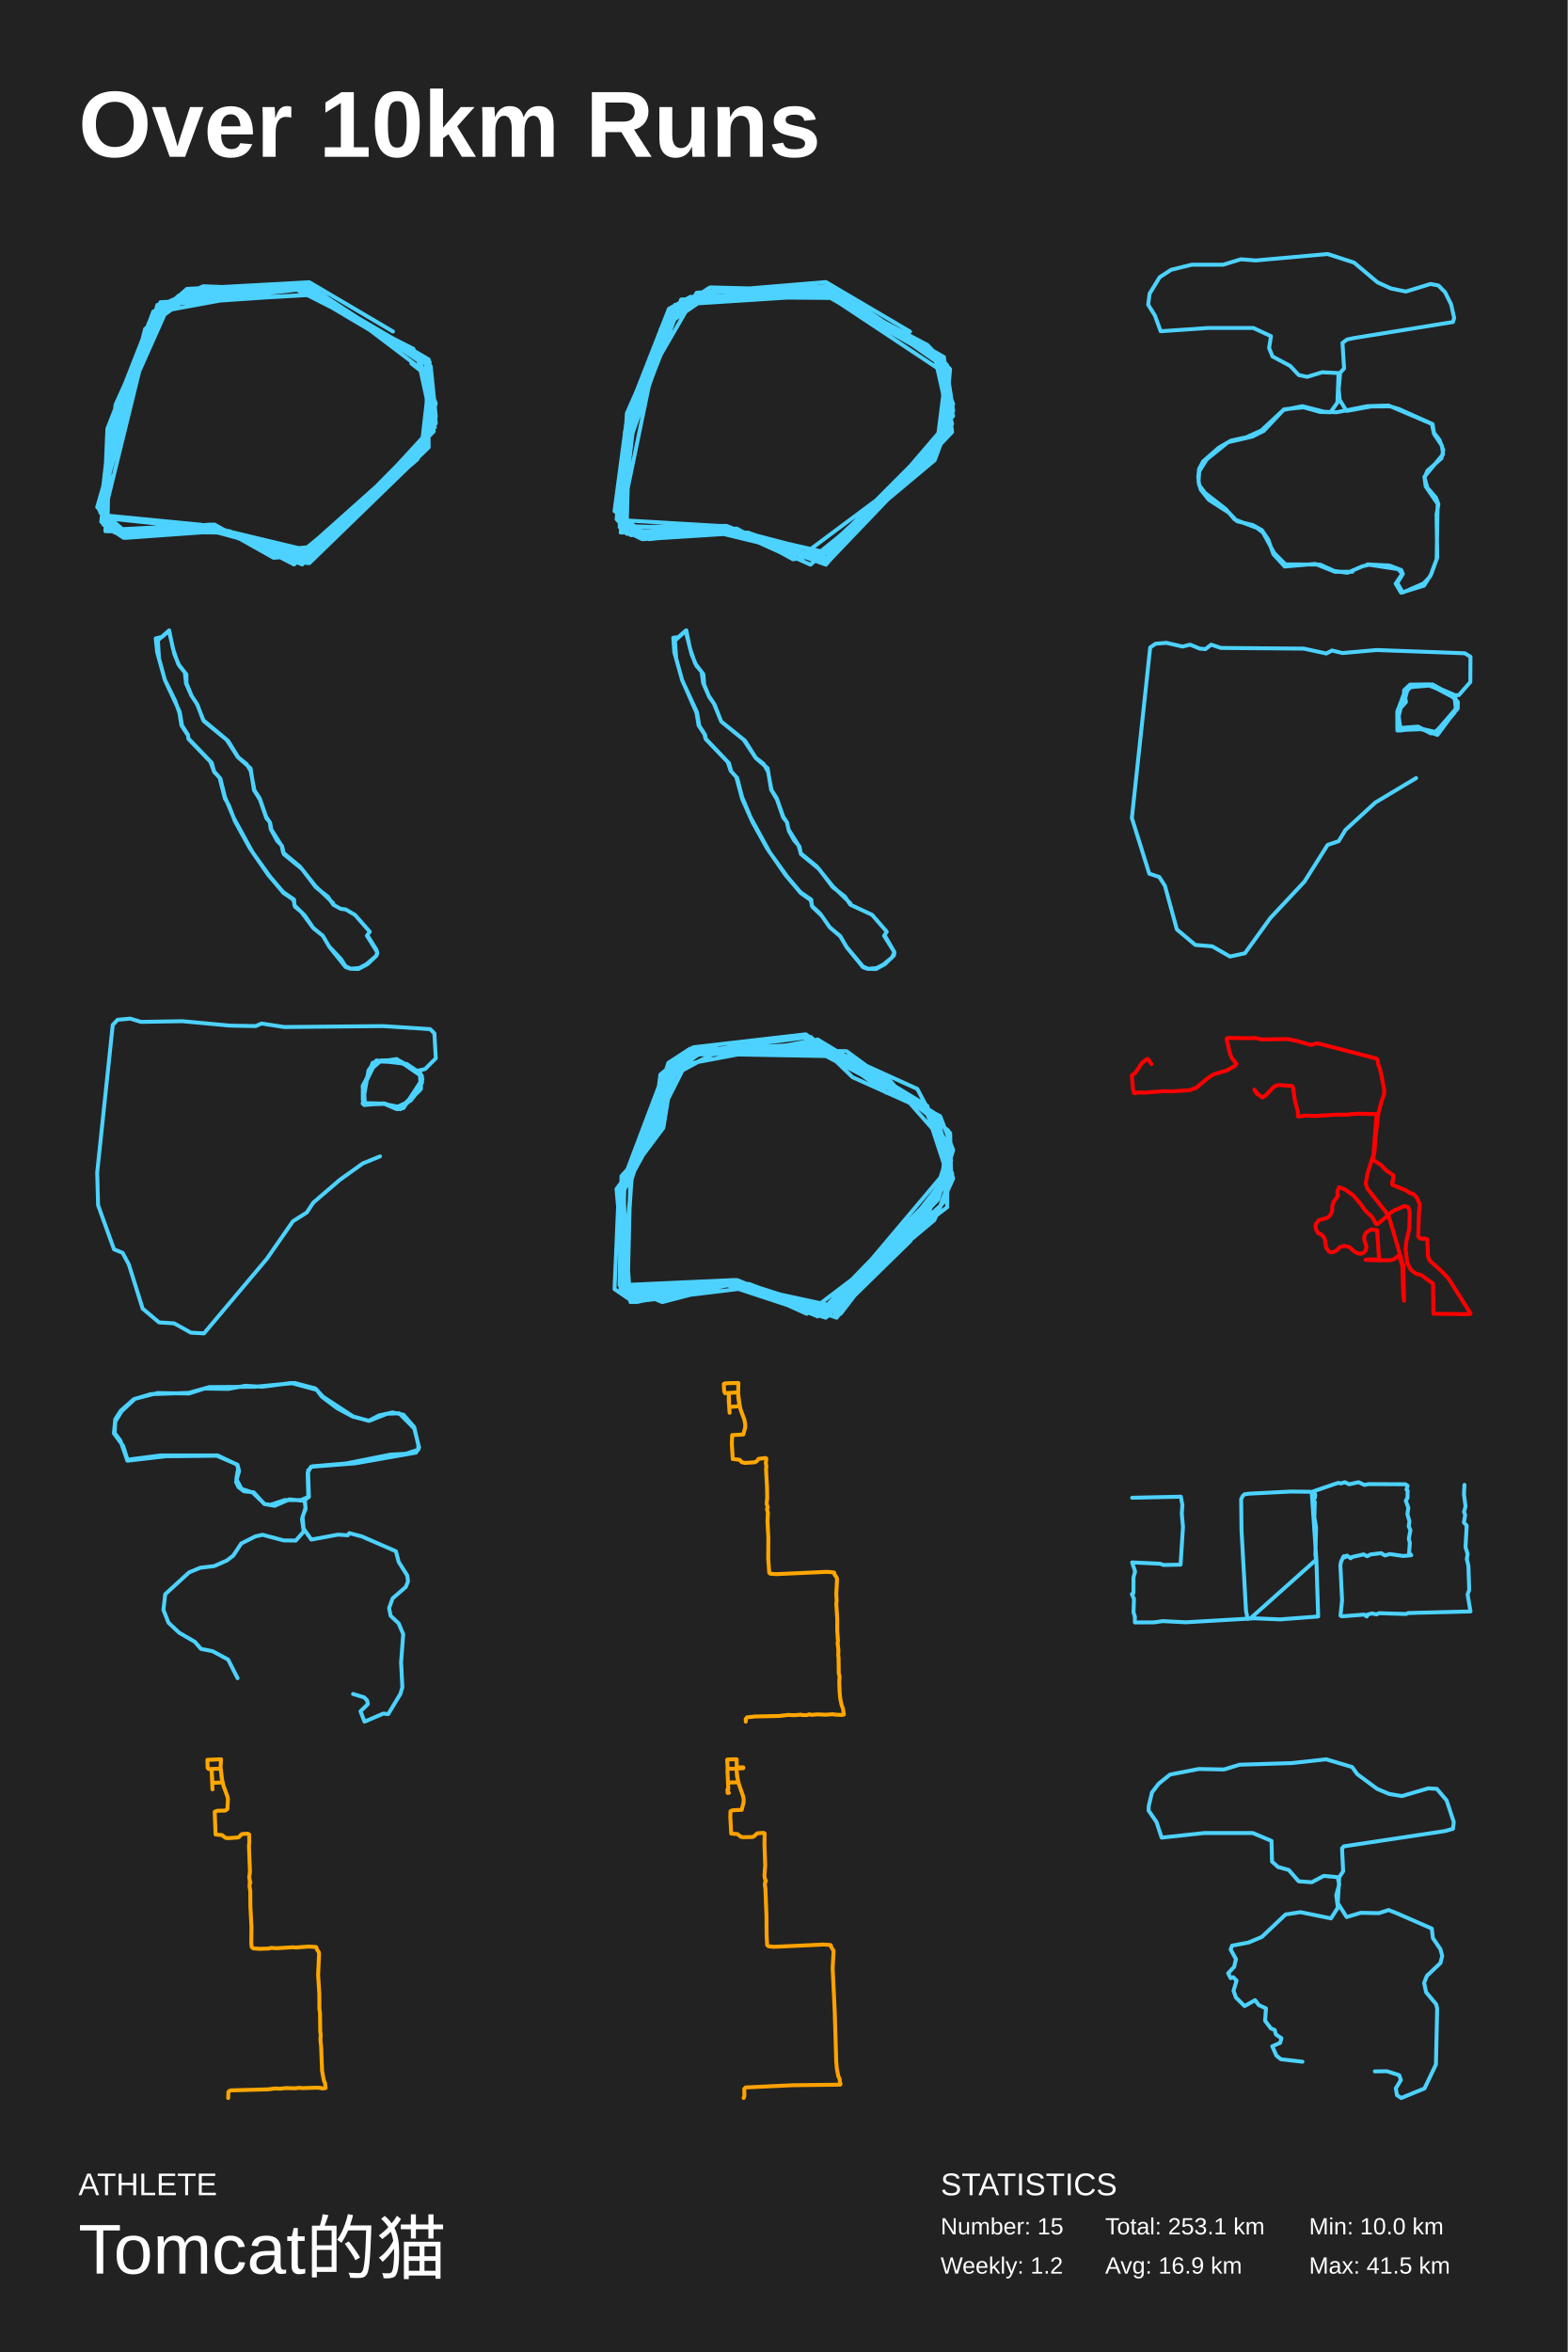
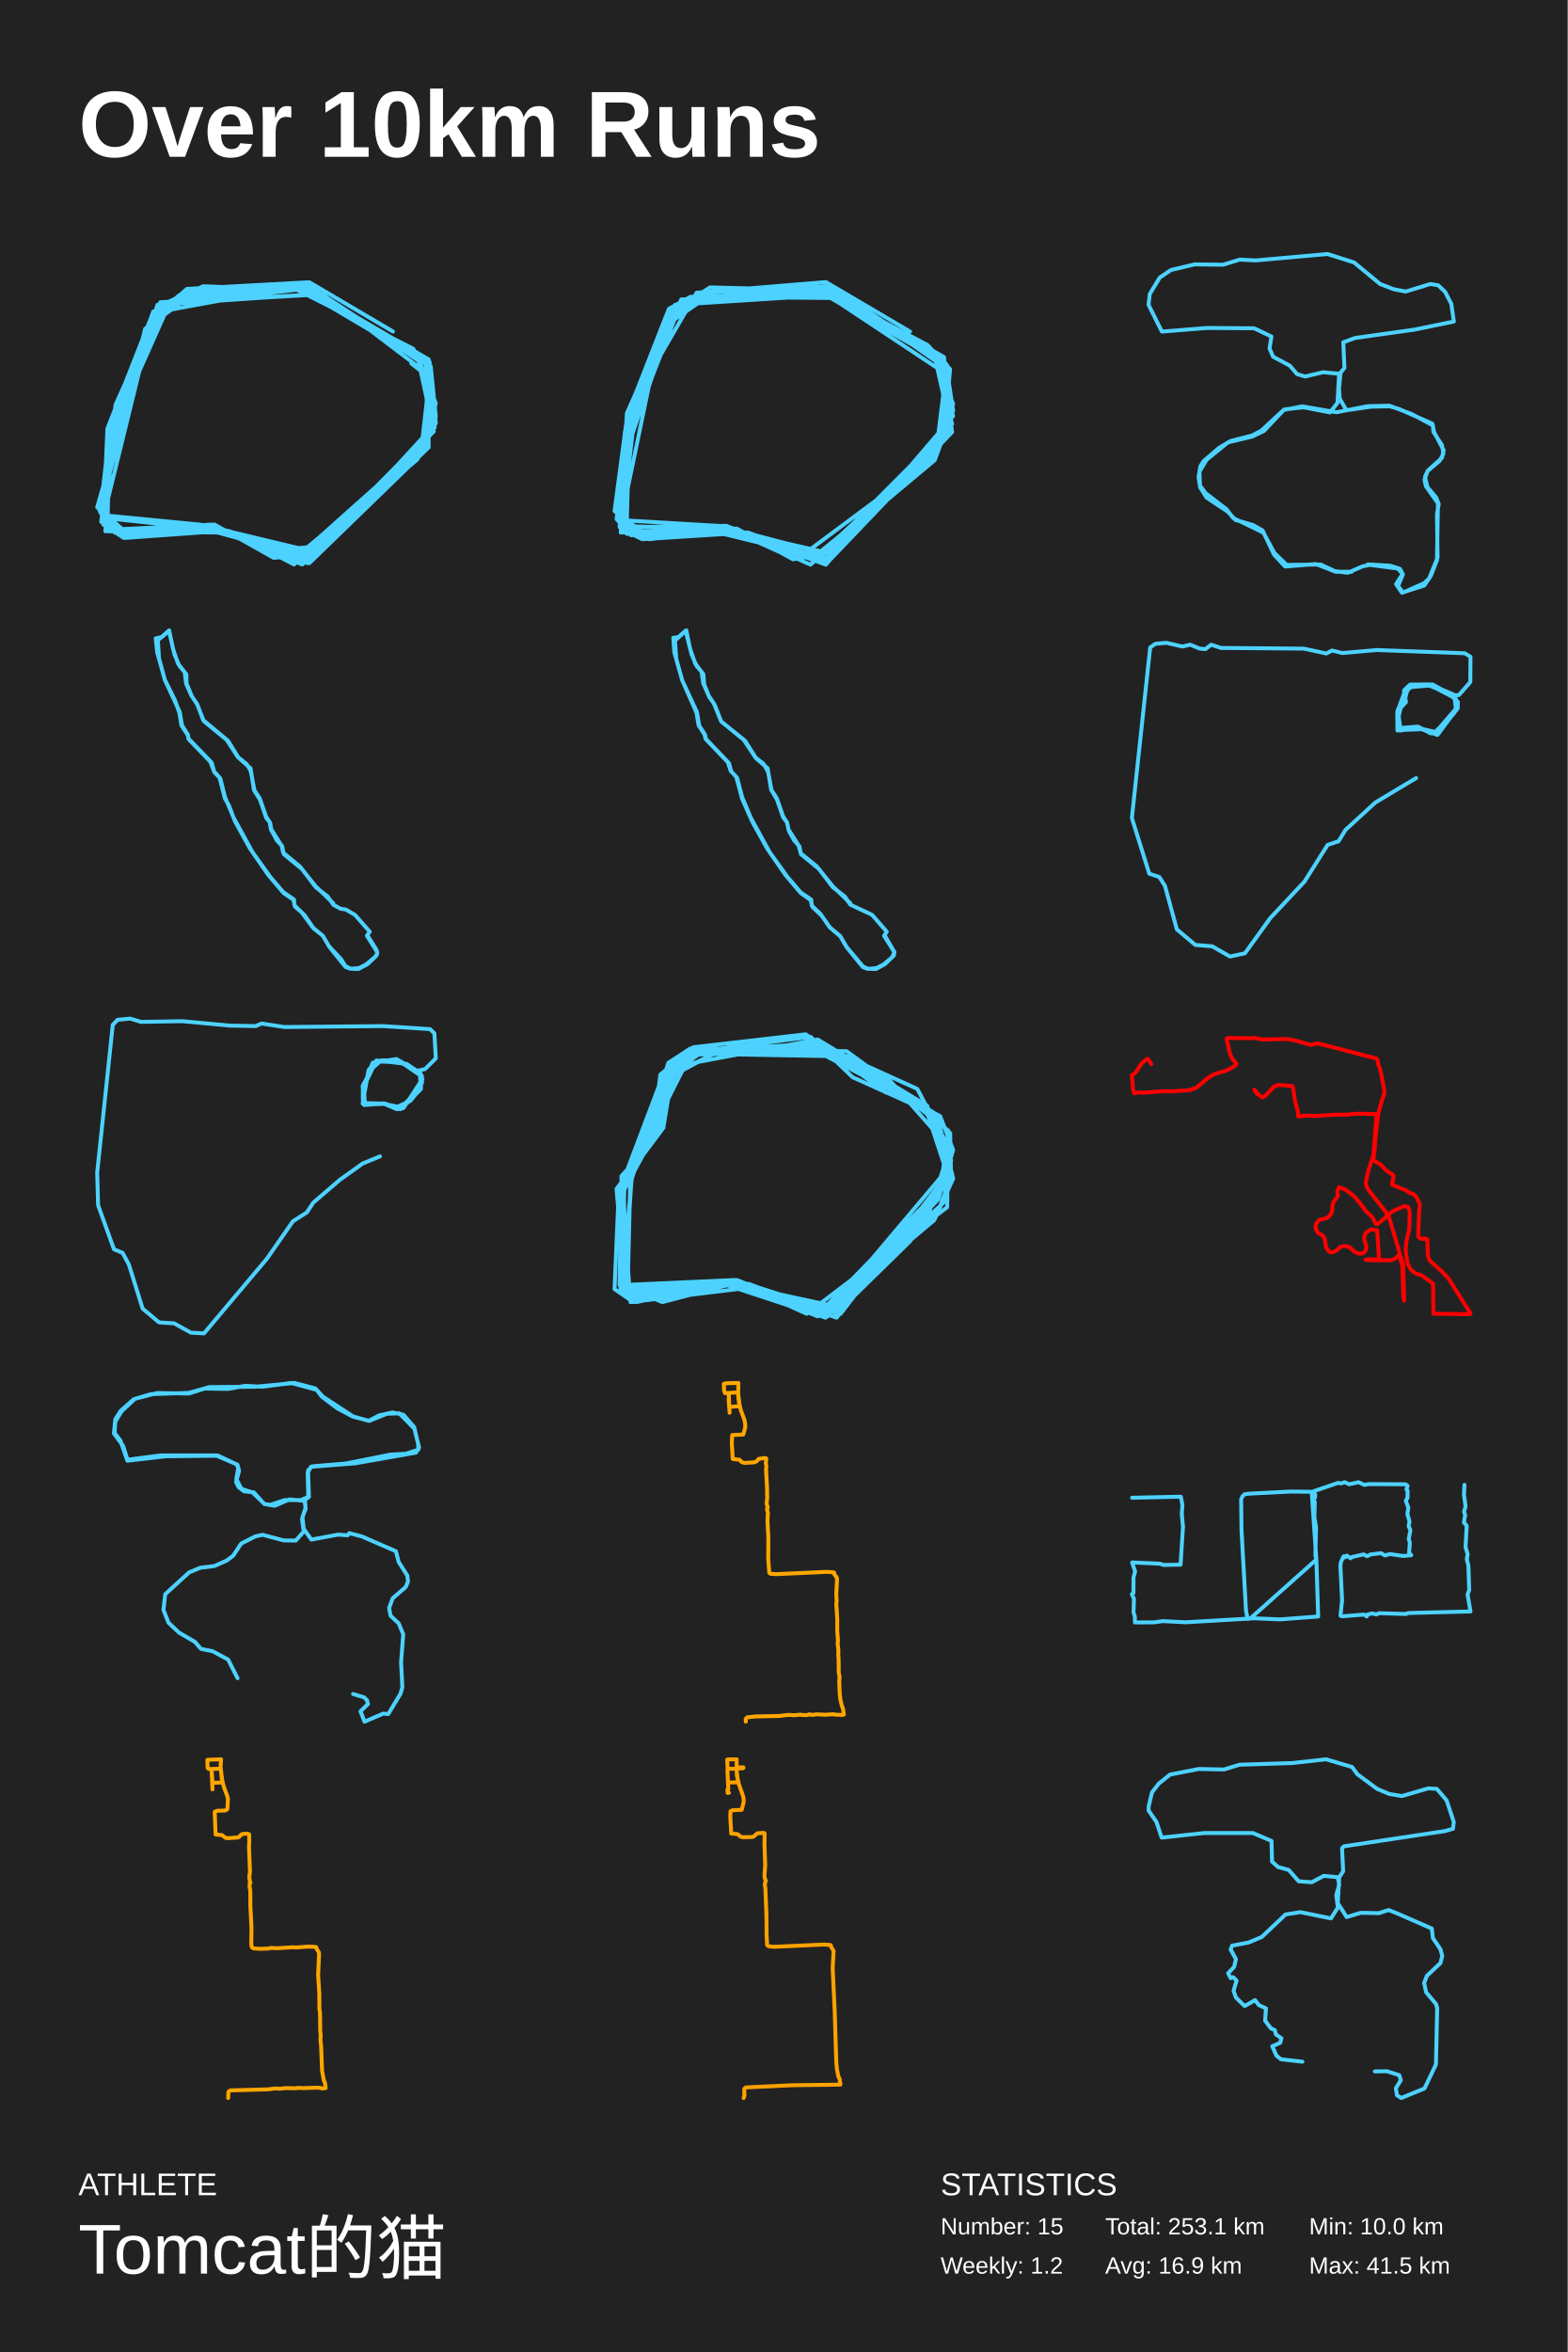
<svg xmlns="http://www.w3.org/2000/svg" baseProfile="full" height="300mm" version="1.1" viewBox="0,0,200,300" width="200mm">
  <defs />
  <rect fill="#222222" height="300" width="200" x="0" y="0" />
  <text fill="#FFFFFF" style="font-size:12px; font-family:Arial; font-weight:bold;" x="10" y="20">Over 10km Runs</text>
  <text fill="#FFFFFF" style="font-size:4px; font-family:Arial" x="10" y="280">ATHLETE</text>
  <text fill="#FFFFFF" style="font-size:9px; font-family:Arial" x="10" y="290">Tomcat的猫</text>
  <text fill="#FFFFFF" style="font-size:4px; font-family:Arial" x="120" y="280">STATISTICS</text>
  <text fill="#FFFFFF" style="font-size:3px; font-family:Arial" x="120" y="285">Number: 15</text>
  <text fill="#FFFFFF" style="font-size:3px; font-family:Arial" x="120" y="290">Weekly: 1.2</text>
  <text fill="#FFFFFF" style="font-size:3px; font-family:Arial" x="141" y="285">Total: 253.1 km</text>
  <text fill="#FFFFFF" style="font-size:3px; font-family:Arial" x="141" y="290">Avg: 16.9 km</text>
  <text fill="#FFFFFF" style="font-size:3px; font-family:Arial" x="167" y="285">Min: 10.0 km</text>
  <text fill="#FFFFFF" style="font-size:3px; font-family:Arial" x="167" y="290">Max: 41.5 km</text>
  <polyline fill="none" points="50.135,42.282 39.465,35.998 23.851,36.848 19.817,40.414 14.742,51.623 13.181,65.718 25.412,66.907 38.684,71.492 53.128,57.906 55.34,52.981 54.299,46.358 38.814,37.017 25.933,36.508 20.988,38.716 14.222,55.868 13.311,66.228 15.913,68.435 27.364,67.416 39.335,70.303 54.169,56.378 54.819,46.188 38.424,36.338 22.81,37.697 19.036,41.093 13.701,54.679 13.181,66.567 15.002,68.096 25.542,66.907 39.725,70.303 53.258,57.227 55.34,52.472 54.689,45.848 39.075,36.678 24.892,37.357 19.557,39.735 13.961,55.019 13.701,67.586 27.364,66.907 34.911,71.152 38.945,70.813 53.128,58.246 55.47,53.321 54.949,46.698 38.684,36.508 23.981,38.036 19.817,40.584 13.961,56.208 12.92,66.567 15.783,68.265 27.494,67.247 38.945,70.813 53.258,58.585 55.6,53.151 54.949,46.698 38.034,36.678 21.769,38.376 14.352,55.019 13.181,65.039 15.913,68.435 25.282,67.077 38.814,70.134 53.648,57.906 55.6,51.453 52.737,44.49 37.643,36.848 25.022,37.187 18.516,41.942 13.051,63.68 14.612,67.926 26.843,66.907 34,70.303 39.335,69.794 54.559,56.208 54.429,46.358 38.945,36.848 20.598,38.885 13.701,58.755 13.181,66.907 15.783,68.605 28.275,67.586 39.335,70.813 55.47,54.51 53.518,45.509 38.945,36.338 19.557,39.904 12.4,64.699 15.913,67.756 26.843,67.077 38.554,72.002 54.559,56.548 54.299,45.848 39.986,37.527 20.077,38.885 12.66,65.039 16.043,68.265 26.713,67.077 39.465,71.832 54.689,57.057 54.559,46.358 39.465,36.508 24.371,37.867 19.427,40.584 13.181,66.058 29.316,67.756 37.513,72.002 53.778,57.057 54.819,47.886 41.157,37.527 20.467,38.716 14.482,54.17 13.441,67.756 27.754,67.926 39.725,71.152 55.34,55.019 53.388,46.018 41.027,37.527 20.467,38.546 14.092,54 12.79,65.378 16.043,68.605 27.884,67.756 39.205,71.832 55.6,54 55.08,48.396 52.477,46.358" stroke="#4dd2ff" stroke-linecap="round" stroke-linejoin="round" stroke-width="0.5" />
  <polyline fill="none" points="116.102,42.296 105.367,35.975 88.873,37.342 80.364,52.035 79.971,66.387 91.622,67.071 105.105,71.513 119.375,57.503 121.338,51.864 120.029,46.055 104.189,37 90.575,36.658 86.647,39.221 79.971,56.307 79.055,66.387 82.065,68.608 93.193,67.583 100.393,70.829 105.629,70.317 120.422,56.136 121.207,47.08 118.327,44.005 103.796,36.316 90.836,37.171 85.731,39.734 79.971,52.719 79.185,67.241 91.753,67.071 104.844,70.488 119.375,56.99 121.338,52.206 120.422,45.543 104.975,36.658 90.313,37.342 85.207,40.075 79.709,55.111 79.447,67.754 82.851,68.779 93.978,67.412 101.178,71.342 105.236,70.658 119.375,58.015 120.815,46.568 104.058,36.487 89.265,38.196 85.469,40.93 80.102,54.427 79.055,67.071 93.847,67.583 103.927,71.513 119.244,58.699 121.6,52.377 120.684,46.397 106.676,37.512 88.48,37.854 85.338,40.075 80.495,53.231 79.055,65.533 81.673,68.608 92.015,67.412 104.713,70.317 118.196,59.382 121.6,51.523 118.72,44.518 106.153,37.512 91.229,37.171 84.291,41.955 79.055,67.241 92.669,67.071 102.356,70.829 119.113,58.357 121.469,52.89 120.16,46.226 104.451,36.829 86.385,38.879 79.447,58.87 79.185,67.412 81.935,68.779 95.418,67.925 104.451,71.171 121.469,54.086 119.244,45.372 107.462,37.512 86.124,38.879 79.971,53.402 78.4,65.191 82.065,67.925 93.062,67.412 103.404,72.025 119.636,57.674 121.076,47.935 105.367,37.512 86.909,38.196 79.709,56.307 78.662,66.216 80.495,68.266 92.931,67.412 105.629,71.684 121.469,55.111 120.291,46.055 105.367,36.487 89.658,38.025 85.338,40.417 79.709,56.819 79.316,66.558 81.149,67.754 93.193,67.583 105.367,72.025 121.6,53.06 119.375,45.884 106.676,37.512 88.349,38.025 85.469,39.734 81.149,51.523 79.185,67.925 90.836,67.754 105.629,71.342 121.338,54.769 119.375,46.055 107.855,38.025 88.087,37.854 85.338,39.392 79.971,53.06 79.971,68.096 94.109,68.096 105.891,71.342 120.945,55.282 119.767,46.055" stroke="#4dd2ff" stroke-linecap="round" stroke-linejoin="round" stroke-width="0.5" />
-   <polyline fill="none" points="174.452,71.988 177.266,72.135 178.762,72.702 178.971,73.206 178.264,74.361 178.955,75.579 181.609,74.424 182.461,73.521 183.362,71.106 183.266,65.646 183.507,64.302 183.185,63.462 182.092,62.202 181.738,60.9 182.108,60.039 183.909,58.443 184.134,57.414 183.636,56.091 182.944,55.209 182.767,54.096 178.457,52.164 177.315,51.828 174.934,51.849 171.782,52.416 170.914,51.009 170.785,49.644 170.978,47.544 171.476,46.997 171.267,43.742 171.862,43.301 172.779,43.112 185.356,41.075 185.517,40.571 185.131,38.827 184.359,37.273 183.507,36.412 182.494,36.223 179.357,37.189 177.443,36.79 175.739,36.013 172.747,33.492 169.369,32.4 160.202,33.219 158.304,33.072 156.052,33.765 152.031,33.765 149.394,34.416 147.946,35.362 146.66,37.462 146.483,38.869 147.335,40.235 148.075,42.251 154.203,41.831 159.896,41.831 162.148,42.881 161.907,44.393 162.341,45.464 164.609,46.682 165.686,47.838 166.764,48.069 168.678,47.481 170.769,47.586 170.624,51.345 169.739,52.584 168.404,52.542 166.298,51.954 163.821,52.206 160.91,54.915 158.996,55.776 157.05,56.196 155.489,57.099 153.479,58.863 152.98,59.808 152.868,60.858 152.98,61.866 153.736,62.874 156.406,64.953 157.5,66.255 160.379,67.347 161.135,67.935 162.55,70.539 163.998,71.988 168.404,72.009 170.222,72.828 171.895,73.059 173.792,72.24 174.661,72.03 178.376,72.597 178.907,73.185 178.055,74.445 178.746,75.6 181.673,74.697 182.606,73.206 183.282,71.337 183.41,64.26 181.882,62.034 181.722,60.816 184.102,57.939 183.957,56.847 182.944,55.335 182.671,54.075 177.154,51.723 174.436,51.807 170.511,52.584 168.951,52.521 166.153,51.807 163.74,52.29 161.231,54.957 159.752,55.692 156.664,56.406 153.929,58.611 152.996,60.123 152.9,61.446 153.189,62.454 154.219,63.756 156.808,65.415 157.822,66.486 159.816,66.969 160.99,67.62 161.794,68.817 162.454,70.686 163.901,72.261 167.793,71.925 170.318,72.933 172.522,72.933" stroke="#4dd2ff" stroke-linecap="round" stroke-linejoin="round" stroke-width="0.5" />
+   <polyline fill="none" points="174.492,71.988 177.371,72.156 178.609,72.555 178.979,73.269 178.352,74.739 178.995,75.579 181.697,74.382 182.341,73.752 183.402,71.106 183.322,65.583 183.547,64.302 183.225,63.462 182.116,62.139 181.794,60.837 182.148,60.039 183.965,58.401 184.174,57.414 182.968,55.146 182.727,54.033 178.433,52.143 177.291,51.828 174.926,51.87 171.774,52.332 170.922,50.862 170.825,49.602 171.018,47.544 171.517,46.934 171.372,43.658 172.868,43.112 180.475,42.041 185.477,41.012 185.155,38.764 184.367,37.231 183.483,36.391 182.486,36.223 179.333,37.189 177.821,36.895 176.068,36.223 172.739,33.471 169.345,32.4 160.194,33.219 158.151,33.114 156.044,33.765 152.409,33.723 149.386,34.437 147.954,35.404 146.684,37.504 146.523,38.869 148.228,42.293 154.002,41.831 160.001,41.873 162.204,42.923 161.963,44.456 162.429,45.506 164.552,46.64 165.469,47.712 166.499,48.027 168.782,47.481 170.841,47.67 170.632,51.387 169.683,52.605 166.29,51.954 163.829,52.227 160.902,54.936 159.744,55.545 157.025,56.238 155.497,57.141 153.551,58.821 153.133,59.472 152.908,60.858 153.069,61.908 153.825,62.916 156.495,64.974 157.315,66.066 161.175,67.935 162.59,70.539 164.15,72.051 168.493,72.009 170.31,72.849 171.935,73.059 173.833,72.24 174.749,72.051 178.304,72.513 178.947,73.185 178.111,74.508 178.851,75.6 181.714,74.676 182.534,73.458 183.322,71.463 183.451,64.197 181.923,62.034 181.73,61.194 182.132,60.081 183.66,58.779 184.142,57.876 183.965,56.784 182.872,55.083 182.807,54.264 180.105,52.815 177.258,51.744 174.476,51.807 170.503,52.584 166.129,51.828 163.78,52.29 161.239,54.978 159.727,55.692 156.655,56.427 153.921,58.653 153.021,60.165 153.101,62.139 153.921,63.462 156.607,65.247 157.62,66.318 159.856,66.969 161.078,67.662 162.526,70.728 163.941,72.261 167.882,71.946 170.407,72.933 172.433,72.933" stroke="#4dd2ff" stroke-linecap="round" stroke-linejoin="round" stroke-width="0.5" />
  <polyline fill="none" points="42.514,115.206 40.272,113.052 38.262,110.528 36.115,108.745 35.947,107.908 34.621,105.809 34.463,104.945 33.947,104.163 33.137,101.831 32.464,100.816 31.979,98.319 31.464,97.455 30.39,96.59 29.096,94.491 25.918,91.843 25.191,89.895 24.455,88.77 23.792,87.151 23.781,86.026 22.718,84.654 22.055,82.705 21.582,80.4 20.14,81.676 20.287,83.968 21.024,86.684 22.339,89.36 22.887,90.924 23.15,92.529 23.981,93.805 24.044,94.258 26.844,97.167 27.338,98.484 28.012,99.197 28.696,101.858 29.201,102.709 29.98,104.767 31.864,108.183 34.2,111.571 36.178,113.903 37.431,114.767 37.641,115.658 38.462,116.344 39.914,118.306 41.198,119.376 42.019,120.775 44.082,123.339 44.682,123.559 45.734,123.6 46.902,122.969 48.039,121.886 48.123,121.447 46.808,119.348 47.176,118.841 45.292,116.701 44.103,116.001 43.472,115.919 42.535,115.411 41.809,114.355 40.283,113.162 38.536,110.857 36.221,108.964 35.979,107.881 35.358,107.25 34.547,105.768 34.41,104.863 33.979,104.355 33.158,101.982 32.4,100.775 31.969,98.003 30.348,96.577 28.917,94.368 26.002,91.98 25.118,89.758 24.413,88.715 23.739,87.192 23.571,85.751 22.887,84.942 22.255,83.46 21.55,80.455 20.677,81.237 19.866,81.429 20.056,83.213 21.034,86.739 22.929,90.801 23.223,92.529 23.981,93.723 24.044,94.203 27.012,97.29 27.317,98.401 28.107,99.293 28.706,101.68 29.801,104.287 32.221,108.704 34.463,111.831 36.126,113.779 37.515,114.739 37.557,115.466 38.862,116.742 40.009,118.415 41.177,119.348 41.988,120.72 43.514,122.338 44.071,123.23 44.755,123.559 45.808,123.477 46.723,123.01 47.913,121.995 48.134,121.625 48.039,121.159 46.892,119.334" stroke="#4dd2ff" stroke-linecap="round" stroke-linejoin="round" stroke-width="0.5" />
  <polyline fill="none" points="108.496,115.217 106.232,113.035 104.211,110.524 102.158,108.836 101.874,107.821 100.59,105.79 100.421,104.925 99.926,104.171 99.095,101.81 98.431,100.781 97.989,98.448 97.421,97.433 96.41,96.637 95.052,94.482 92.01,92.025 91.157,89.857 90.42,88.745 89.841,87.318 89.736,86 88.683,84.614 88.02,82.679 87.557,80.4 86.104,81.718 86.272,84.01 87.03,86.755 88.862,90.927 89.125,92.533 89.862,93.645 90.02,94.262 92.841,97.199 93.22,98.325 93.926,99.093 94.684,101.906 95.979,104.816 97.863,108.219 100.211,111.608 102.158,113.913 103.421,114.805 103.653,115.683 104.832,116.808 105.895,118.318 107.201,119.429 108.022,120.829 110.096,123.367 110.664,123.573 111.748,123.6 112.885,122.983 114.043,121.871 114.107,121.46 112.791,119.36 113.128,118.839 111.254,116.685 108.485,115.395 107.769,114.339 106.232,113.145 104.485,110.84 102.179,108.946 101.99,107.958 101.326,107.217 100.642,105.982 100.39,104.871 99.916,104.267 99.116,101.961 98.379,100.726 97.926,97.982 96.421,96.692 94.873,94.358 92.02,92.039 91.073,89.733 90.494,88.924 89.715,87.153 89.504,85.684 88.862,84.943 88.23,83.461 87.462,80.455 86.546,81.265 85.893,81.347 86.03,83.214 87.03,86.769 88.915,90.831 89.21,92.561 89.957,93.727 90.041,94.235 92.999,97.337 93.294,98.407 94.042,99.217 94.684,101.687 95.779,104.294 98.2,108.713 100.463,111.855 102.137,113.817 103.495,114.75 103.558,115.519 104.664,116.561 105.843,118.263 107.19,119.388 107.99,120.76 110.085,123.271 110.769,123.573 111.833,123.477 112.706,123.024 113.822,122.105 114.096,121.419 112.928,119.415" stroke="#4dd2ff" stroke-linecap="round" stroke-linejoin="round" stroke-width="0.5" />
  <polyline fill="none" points="180.661,99.249 175.468,102.356 171.658,105.848 170.774,107.298 169.368,107.772 166.42,112.448 162.066,117.094 158.823,121.592 156.918,122.006 154.65,120.704 152.496,120.527 150.137,118.544 148.618,112.981 147.892,111.856 146.622,111.442 144.4,104.339 146.736,82.586 147.416,82.112 148.799,81.994 150.863,82.467 151.838,82.23 153.063,82.734 153.788,82.793 154.514,82.23 155.761,82.645 166.351,82.734 169.209,83.355 169.934,82.97 171.25,83.296 175.626,82.911 186.874,83.325 187.6,83.769 187.577,86.996 186.126,88.653 185.31,88.712 182.792,87.321 179.98,87.44 179.277,87.913 179.141,89.275 178.325,90.577 178.643,92.856 180.91,92.678 182.52,93.537 183.382,93.507 185.582,90.873 185.899,89.541 185.536,88.742 182.384,87.44 179.912,87.647 179.164,88.15 178.983,89.482 178.348,90.488 178.665,93.181 180.978,92.826 183.291,93.537 185.877,90.222 185.627,88.919 185.083,88.535 182.248,87.41 180.162,87.558 179.187,88.209 178.257,92.116 178.529,92.945 181.069,92.856 183.45,93.625 184.176,92.205 185.967,90.37 185.99,89.541 185.378,88.919 182.43,87.38 179.89,87.469 179.346,87.854 178.461,90.251 178.438,93.122 180.57,92.737 183.563,93.537 184.471,91.879 185.809,90.577 185.809,89.334 184.924,88.564 182.634,87.44 179.98,87.469 179.209,88.623 179.368,89.541 178.257,90.784 178.28,93.181 181.182,92.915 183.042,93.537 185.74,90.399 185.514,88.623 182.407,87.292 179.89,87.321 179.141,88.032 179.028,89.482 178.325,90.518 178.574,92.974 180.91,92.856 183.11,93.359 185.514,90.962 185.854,89.778 185.604,88.949 182.747,87.292 179.618,87.706 179.141,89.571 178.484,90.281 178.257,92.678 178.529,93.122 181.341,93.004 183.382,93.744 185.831,90.458 185.899,89.541" stroke="#4dd2ff" stroke-linecap="round" stroke-linejoin="round" stroke-width="0.5" />
  <polyline fill="none" points="48.48,147.499 46.289,148.393 43.368,150.478 39.968,153.396 39.146,154.647 37.366,155.779 34.057,160.544 26.024,170.074 24.358,169.984 22.213,168.793 20.296,168.674 18.197,166.917 16.439,161.288 15.641,159.799 14.545,159.353 12.514,153.724 12.4,149.554 14.385,130.731 15.002,130.075 16.622,129.926 17.991,130.343 23.263,130.254 29.356,130.82 32.619,130.879 33.372,130.552 36.271,130.999 48.868,130.879 54.87,131.267 55.417,131.803 55.6,134.99 54.231,136.36 53.181,136.598 50.557,135.139 47.841,135.466 46.38,138.624 46.54,140.708 49.119,140.768 51.036,141.453 53.683,138.862 53.774,137.164 50.602,135.079 47.544,135.556 46.426,138.475 46.54,140.857 49.073,140.798 50.42,141.304 52.359,140.411 53.706,138.743 53.66,137.194 50.762,135.198 47.795,135.466 47.019,136.509 46.266,140.768 49.028,140.798 50.648,141.483 51.469,141.334 53.888,137.641 53.637,136.896 51.88,135.705 48.023,135.258 46.266,138.504 46.449,140.947 48.982,140.738 51.081,141.483 53.706,138.892 53.546,136.777 50.99,135.317 48.434,135.317 47.362,136.032 46.289,139.011 46.289,140.292 46.768,140.887 48.959,140.798 51.196,141.245 53.546,138.862 53.82,138.087 53.569,136.956 51.127,135.496 47.978,135.377 46.38,138.624 46.54,140.917 49.096,140.768 51.15,141.423 52.702,139.994 53.843,138.087 53.82,137.224 53.295,136.598 50.442,135.228 48.64,135.258 47.362,136.36 46.449,138.207 46.312,140.232 46.814,140.857 49.165,140.798 50.328,141.364 51.196,141.274 53.5,139.13 53.729,137.67" stroke="#4dd2ff" stroke-linecap="round" stroke-linejoin="round" stroke-width="0.5" />
  <polyline fill="none" points="113.087,139.387 102.795,131.924 88.438,133.583 84.245,137.065 83.228,145.191 79.544,151.824 79.544,164.096 93.647,163.598 107.242,167.412 120.075,151.493 120.711,145.523 117.026,140.382 104.574,133.085 87.802,134.08 84.245,137.894 83.991,143.533 79.544,151.161 79.416,164.593 81.322,165.92 93.012,163.598 105.591,167.91 119.44,152.653 121.346,148.01 119.44,142.704 105.591,133.914 88.565,133.914 84.626,137.065 83.609,144.362 79.162,152.653 79.289,164.759 81.449,165.422 91.741,163.432 107.115,166.749 120.711,150.332 119.44,142.206 108.767,137.397 103.431,132.256 89.2,134.08 84.626,136.899 83.355,145.523 79.289,150 79.035,163.93 93.774,163.267 105.082,166.915 120.711,150.829 120.329,145.523 113.595,137.894 102.414,132.256 87.929,134.578 79.162,152.653 80.052,164.759 93.52,163.432 106.734,168.076 120.965,149.668 118.296,141.045 104.32,132.588 86.659,135.904 79.416,151.658 80.052,164.261 84.499,166.086 92.758,163.93 105.336,168.076 119.694,152.985 121.6,146.684 119.948,142.372 104.828,134.412 93.52,133.251 84.88,137.397 84.245,144.03 78.654,151.658 79.798,164.759 91.233,163.432 105.336,167.578 120.711,149.337 118.042,141.211 104.828,133.583 89.708,134.08 84.753,137.563 84.499,143.035 78.908,152.653 78.4,164.427 80.814,166.086 94.791,163.598 107.242,167.578 121.219,149.337 119.059,141.874 107.751,134.744 89.073,134.412 85.769,136.899 84.626,143.864 79.162,151.161 79.162,162.272 81.704,165.754 92.885,163.764 105.591,167.246 121.346,150.498 121.219,144.528 116.772,140.216 103.812,133.914 90.216,133.914 85.769,136.402 80.687,149.337 79.289,164.593 95.553,163.764 106.353,167.91 120.584,153.151 120.965,146.352 117.026,138.889 105.336,133.583 88.056,134.578 80.433,149.668 80.052,165.256 93.393,163.267 102.922,167.578 120.838,153.98 120.965,144.196 109.275,135.075 102.795,133.251 90.979,134.412 84.245,138.06 79.544,150.498 79.925,164.593 94.282,163.598 106.988,167.246 116.136,158.292 120.965,149.834 119.313,142.538 105.845,133.749 89.708,133.749 85.642,137.065 79.289,150.829 80.433,166.086 95.426,164.261 104.32,167.91 119.948,153.814 121.473,149.668 118.169,141.543 108.005,134.08 88.056,133.749 85.261,135.573 80.56,150.498 79.671,164.261 92.885,163.432 105.336,167.246 119.186,155.638 121.6,150.332 119.694,142.869 107.369,134.412 87.421,134.246 79.671,151.327 79.162,164.427 81.195,166.086 94.028,163.267 104.701,167.578 118.042,156.136 120.584,148.342" stroke="#4dd2ff" stroke-linecap="round" stroke-linejoin="round" stroke-width="0.5" />
  <polyline fill="none" points="146.896,135.736 146.483,135.104 146.323,135.073 145.69,135.584 144.829,136.864 144.4,137.136 144.54,138.927 144.68,139.433 144.765,139.46 145.157,139.339 145.998,139.366 148.482,139.178 149.544,139.204 151.727,139.057 152.576,138.775 153.934,137.637 154.627,137.156 155.016,136.974 156.47,136.551 157.523,135.976 157.756,135.705 157.163,134.973 156.911,134.388 156.474,132.487 156.682,132.388 159.687,132.43 160.059,132.377 160.961,132.581 164.326,132.534 165.399,132.764 167.254,133.291 167.951,133.083 168.319,133.13 175.622,135.026 175.75,135.245 175.847,135.84 175.999,136.133 176.219,137.042 176.616,139.125 176.54,139.7 176.271,140.426 175.823,142.112 175.462,145.308 175.358,146.9 175.174,147.95 176.147,148.566 176.892,149.323 177.761,149.903 177.737,150.597 177.609,150.733 177.621,151.119 179.4,151.845 179.857,152.168 180.309,152.299 180.738,152.732 181.142,153.63 181.038,154.559 180.93,157.686 181.098,157.931 181.339,158.004 181.523,157.973 181.627,158.046 181.735,157.957 182.096,158.077 182.168,160.175 182.304,160.614 182.476,160.854 183.891,162.127 184.776,163.051 187.6,167.513 187.548,167.602 187.135,167.623 182.877,167.57 182.825,163.724 181.287,162.623 180.666,162.467 180.229,162.159 179.937,161.861 179.536,161.063 179.324,159.346 179.42,158.354 179.792,156.699 179.849,154.737 179.792,154.303 179.66,153.969 179.151,153.839 177.749,154.455 177.104,154.904 179.027,161.397 179.131,165.916 179.027,165.337 178.907,161.465 178.491,160.092 177.87,160.614 177.417,160.739 175.37,160.76 174.208,160.692 174.517,160.63 175.875,160.65 175.939,160.593 175.686,156.913 174.929,156.814 174.32,157.185 174.148,157.435 174.036,157.842 174.076,158.239 174.336,158.996 174.228,159.528 173.944,159.815 173.507,159.925 173.078,159.81 172.706,159.58 172.145,159.053 171.5,158.918 170.967,159.059 170.523,159.487 170.13,159.69 169.79,159.742 169.545,159.638 169.177,159.111 169.024,158.124 168.908,157.832 168.604,157.477 168.159,157.289 167.887,156.793 167.831,156.48 167.883,156.12 168.271,155.619 169.281,155.358 169.601,155.112 169.818,154.804 169.954,154.444 169.986,153.787 170.118,153.312 170.719,152.487 170.631,152.346 170.611,151.959 170.831,151.427 171.576,151.704 172.65,152.481 173.467,153.426 174.224,154.45 175.053,155.238 175.57,156.141 175.738,156.141 177.024,155.06 176.78,154.564 174.541,151.73 174.356,151.401 174.24,150.863 174.485,149.605 175.214,147.297 175.594,142.494 175.662,142.3 175.594,142.112 173.359,142.055 172.129,142.123 172.009,142.18 170.427,142.18 167.823,142.342 166.545,142.29 165.664,142.42 165.583,142.358 165.583,141.804 165.211,140.426 164.966,138.749 164.866,138.525 163.176,138.394 162.823,138.467 162.507,138.629 161.465,139.731 161.029,139.992 160.556,139.621 160.019,138.984 160.384,139.559" stroke="red" stroke-linecap="round" stroke-linejoin="round" stroke-width="0.5" />
  <polyline fill="none" points="45.041,216.072 46.441,216.492 46.827,216.87 46.939,217.353 45.99,218.277 46.505,219.6 48.901,218.571 49.529,218.634 51.089,216.051 51.33,215.211 51.169,212.019 51.443,208.449 50.864,207.063 49.834,206.097 49.641,205.11 50.092,203.871 51.764,202.422 52.054,201.708 51.957,200.952 50.864,199.23 50.51,197.865 46.167,195.975 44.559,195.555 44.366,195.828 43.127,195.744 39.718,196.374 38.737,194.988 38.592,193.476 38.994,192.447 38.897,191.313 39.412,190.934 39.3,187.553 39.846,187.028 44.125,186.671 49.818,185.537 51.764,185.432 53.373,184.907 53.357,184.256 52.842,182.029 51.475,180.454 50.075,180.16 48.355,180.538 47.036,181.231 45.041,180.664 41.197,178.143 40.232,177.093 37.595,176.4 32.528,176.883 26.706,176.925 24.085,177.66 19.227,177.828 17.056,178.479 15.399,179.95 14.708,181.021 14.531,182.827 15.705,184.424 16.268,186.188 20.482,185.642 27.768,185.642 30.212,186.797 30.389,187.28 30.148,188.645 30.807,189.905 32.223,190.367 33.751,191.838 34.507,191.943 36.324,191.334 38.383,191.334 39.332,190.934 39.251,187.847 39.669,187.091 45.315,186.65 53.067,185.285 53.469,184.634 52.858,182.218 50.928,180.265 49.368,180.328 47.116,181.231 44.993,180.685 42.967,179.593 41.053,178.143 40.409,177.282 37.16,176.4 33.461,176.883 31.29,176.757 29.151,177.156 26.095,177.114 24.101,177.744 20.096,177.681 17.217,178.416 15.512,180.013 14.708,181.336 14.627,182.785 15.351,183.73 16.252,186.314 21.173,185.747 27.655,185.684 30.293,186.818 30.502,187.616 30.116,189.023 30.421,189.674 31.129,190.22 32.368,190.346 33.719,191.838 35.037,192.069 36.919,191.249 38.865,191.439 38.978,192.3 38.528,193.77 38.753,195.345 37.739,196.5 36.179,196.479 33.493,195.765 32.561,195.975 30.775,196.878 29.746,198.432 28.942,199.041 27.333,199.755 25.564,199.965 24.133,200.553 21.077,203.346 20.852,205.341 21.495,206.979 22.862,208.26 24.857,209.415 25.645,210.318 27.124,210.612 29.103,211.683 30.309,214.056" stroke="#4dd2ff" stroke-linecap="round" stroke-linejoin="round" stroke-width="0.5" />
  <polyline fill="none" points="95.149,219.6 95.135,219.254 95.31,219.053 96.331,218.939 99.409,218.874 100.551,218.738 101.329,218.777 102.179,218.703 102.283,218.755 102.968,218.76 103.246,218.659 103.545,218.738 104.277,218.668 105.298,218.716 106.342,218.646 106.432,218.698 107.362,218.742 107.658,218.694 107.537,217.898 107.386,217.552 107.201,216.69 107.124,215.919 107.07,214.523 107.114,213.862 107.006,213.402 106.983,211.446 106.936,211.174 106.963,210.483 106.859,209.581 106.906,209.344 106.812,207.996 106.812,206.464 106.691,204.576 106.738,204.178 106.688,203.359 106.788,201.415 106.721,201.17 106.469,200.85 106.422,200.587 106.214,200.543 105.462,200.491 99.01,200.784 98.268,200.732 98.14,200.609 98.006,198.818 98.023,196.103 97.912,193.996 97.966,192.975 97.848,192.498 97.945,192.266 97.821,191.871 97.814,191.604 97.878,191.144 97.858,189.777 97.727,187.381 97.778,187.07 97.7,186.623 97.767,186.032 97.633,185.966 96.78,186.084 96.552,186.369 96.284,186.514 95.021,186.597 94.625,186.496 94.357,186.198 93.48,186.093 93.363,184.113 93.41,183.048 94.823,182.973 95.072,182.084 95.072,181.637 94.958,181.067 94.488,179.801 94.34,179.095 94.169,177.706 94.202,176.4 92.886,176.426 92.43,176.466 92.342,176.527 92.383,177.421 92.493,177.697 94.088,177.605 94.179,177.693 94.189,178.236 94.353,179.363 93.158,179.446 93.054,179.428 93.027,179.297 92.98,177.741 92.97,178.648 93.081,180.2" stroke="#ffa700" stroke-linecap="round" stroke-linejoin="round" stroke-width="0.5" />
  <polyline fill="none" points="144.432,191.039 150.645,190.902 150.848,191.957 150.767,193.054 150.92,194.752 150.613,199.572 148.413,199.614 148.016,199.456 144.432,199.287 144.813,200.448 144.61,201.196 144.602,203.19 144.4,203.337 144.667,203.939 144.61,205.647 144.78,206.195 144.788,206.944 147.199,206.934 148.34,206.775 151.276,206.923 159.989,206.417 163.314,206.554 168.168,206.185 167.942,198.981 167.343,190.279 164.673,190.248 159.293,190.522 158.76,190.606 158.517,190.849 158.339,191.239 158.387,195.163 158.962,205.468 159.172,206.501 159.512,206.438 167.917,198.939 167.812,198.317 167.901,194.847 167.683,193.528 167.739,191.566 167.561,191.292 167.764,191.018 167.796,190.638 167.537,190.227 170.716,189.14 171.064,189.214 171.558,189.056 172.124,189.32 173.321,189.056 174.074,189.404 174.6,189.298 179.3,189.32 179.575,189.509 179.437,189.995 179.583,190.163 179.559,191.081 179.348,191.419 179.672,192.305 179.551,193.127 179.818,194.056 179.712,194.657 179.939,195.184 179.729,196.26 179.866,196.809 179.769,198.043 180.044,198.37 179.017,198.465 177.31,198.222 176.679,198.401 176.201,198.106 174.842,198.275 174.413,198.496 173.969,198.264 172.48,198.602 172.31,198.76 171.833,198.412 171.574,198.644 171.469,198.486 171.38,198.57 171.089,199.192 171,199.635 171.218,204.118 171.016,206.079 171.202,206.164 174.033,205.942 174.365,206.185 174.462,205.942 175.036,205.795 175.611,205.921 175.942,205.763 179.373,205.868 179.664,205.742 187.6,205.542 187.228,203.369 187.438,202.81 187.333,199.72 187.131,198.865 187.236,198.222 186.969,197.347 187.115,194.594 186.759,194.193 186.92,193.233 186.775,192.843 186.969,192.147 186.767,190.617 186.831,189.393" stroke="#4dd2ff" stroke-linecap="round" stroke-linejoin="round" stroke-width="0.5" />
  <polyline fill="none" points="29.11,267.6 29.137,266.849 29.243,266.71 29.426,266.632 34.193,266.498 35.075,266.389 35.744,266.415 36.45,266.337 37.605,266.363 38.214,266.302 38.564,266.346 40.318,266.285 40.911,266.316 41.07,266.385 41.543,266.333 41.47,265.721 41.307,265.33 41.09,264.15 40.964,260.99 40.877,260.174 40.917,259.523 40.857,259.124 40.824,256.719 40.748,256.255 40.738,254.297 40.584,251.918 40.708,249.221 40.678,249.021 40.418,248.613 40.351,248.366 40.188,248.327 39.313,248.288 37.728,248.409 37.395,248.374 35.318,248.5 34.533,248.457 34.306,248.539 33.164,248.574 32.352,248.526 32.126,248.379 32.059,247.958 32.083,245.821 31.946,243.215 31.933,241.222 31.836,240.601 31.856,240.305 31.946,240.127 31.853,240.075 31.896,239.967 31.796,239.472 31.89,238.729 31.76,235.414 31.803,235.106 31.79,233.985 31.59,233.89 31.011,233.916 30.801,233.981 30.485,234.32 30.375,234.372 29.12,234.459 28.777,234.424 28.328,234.068 27.505,233.994 27.389,231.1 27.708,230.966 28.757,230.935 29.007,230.753 29.08,229.493 29.007,229.123 28.524,227.816 28.338,227.02 28.141,225.386 28.201,224.4 26.457,224.47 26.487,225.495 26.63,225.643 27.755,225.608 28.178,225.656 28.284,226.812 28.394,227.272 28.281,227.359 27.109,227.403 26.996,225.765 27.106,228.233" stroke="#ffa700" stroke-linecap="round" stroke-linejoin="round" stroke-width="0.5" />
  <polyline fill="none" points="94.872,267.6 94.967,267.334 94.947,266.449 95.125,266.256 101.057,265.973 107.197,265.9 107.23,265.749 107.157,265.629 107.131,265.213 106.943,264.813 106.762,263.851 106.686,262.967 106.495,256.653 106.229,251.052 106.347,248.831 106.031,248.315 106.001,248.13 105.912,248.079 105.059,248.027 98.706,248.32 98.037,248.246 97.869,248.1 97.8,246.786 97.783,244.358 97.645,240.843 97.572,240.383 97.615,240.078 97.714,239.94 97.569,239.571 97.53,239.218 97.622,237.933 97.53,235.255 97.549,233.85 97.411,233.777 96.617,233.841 96.156,234.25 96.001,234.31 94.793,234.34 94.526,234.288 94.084,233.94 93.287,233.876 93.169,231.752 93.192,231.03 93.426,230.905 94.625,230.841 94.868,229.886 94.872,229.448 94.799,229.099 94.262,227.565 94.104,226.851 93.979,225.875 93.982,225.66 94.042,225.578 94.806,225.539 94.842,225.466 94.819,225.423 93.989,225.432 93.979,224.4 92.981,224.413 92.78,224.434 92.77,224.477 92.833,225.617 93.903,225.595 93.966,225.647 94.015,226.468 94.177,227.272 94.091,227.337 92.872,227.363 92.8,225.746 92.912,228.188 92.839,228.291 92.885,228.601 92.994,228.678 92.823,228.584 92.8,228.265 92.833,228.7" stroke="#ffa200" stroke-linecap="round" stroke-linejoin="round" stroke-width="0.5" />
  <polyline fill="none" points="175.398,264.208 176.937,264.187 178.509,264.69 178.717,265.318 178.076,266.365 178.22,267.244 178.765,267.6 181.732,266.386 183.191,263.329 183.352,256.189 183.223,255.644 181.941,254.116 181.684,252.922 182.037,252.022 183.769,250.389 183.993,249.488 183.769,248.63 182.806,247.206 182.662,245.991 178.316,244.086 177.162,243.625 175.911,244.023 173.601,243.981 171.805,244.525 170.667,242.745 170.859,239.437 171.356,238.683 171.212,235.751 171.452,235.5 184.362,233.552 185.372,233.259 185.469,232.4 184.554,229.636 183.304,228.17 182.213,228.107 178.845,229.091 177.226,228.819 175.686,228.17 173.168,226.306 172.495,225.384 169.175,224.4 164.813,224.882 158.142,225.091 156.153,225.698 152.93,225.636 149.274,226.348 147.83,227.5 146.964,228.631 146.547,230.39 146.531,230.934 147.542,232.4 148.199,234.39 153.636,233.803 159.826,233.803 162.215,234.809 162.279,237.447 163.049,238.138 164.412,238.515 165.679,239.96 167.347,240.086 168.887,239.269 170.651,239.437 170.859,240.379 170.474,241.719 170.683,243.311 169.801,244.693 165.904,243.897 164.011,244.19 160.981,247.059 159.281,247.771 157.18,248.169 157.003,248.672 157.677,249.886 157.452,250.87 156.683,251.687 157.003,252.315 157.324,252.189 157.757,252.629 157.372,253.927 157.677,254.786 158.783,255.875 160.115,255.121 160.596,255.749 161.51,256.168 161.397,257.738 162.135,258.722 162.632,258.932 162.777,259.497 163.482,259.979 163.322,260.565 162.312,261.005 162.841,262.198 163.418,262.659 166.16,262.973" stroke="#4dd2ff" stroke-linecap="round" stroke-linejoin="round" stroke-width="0.5" />
</svg>
